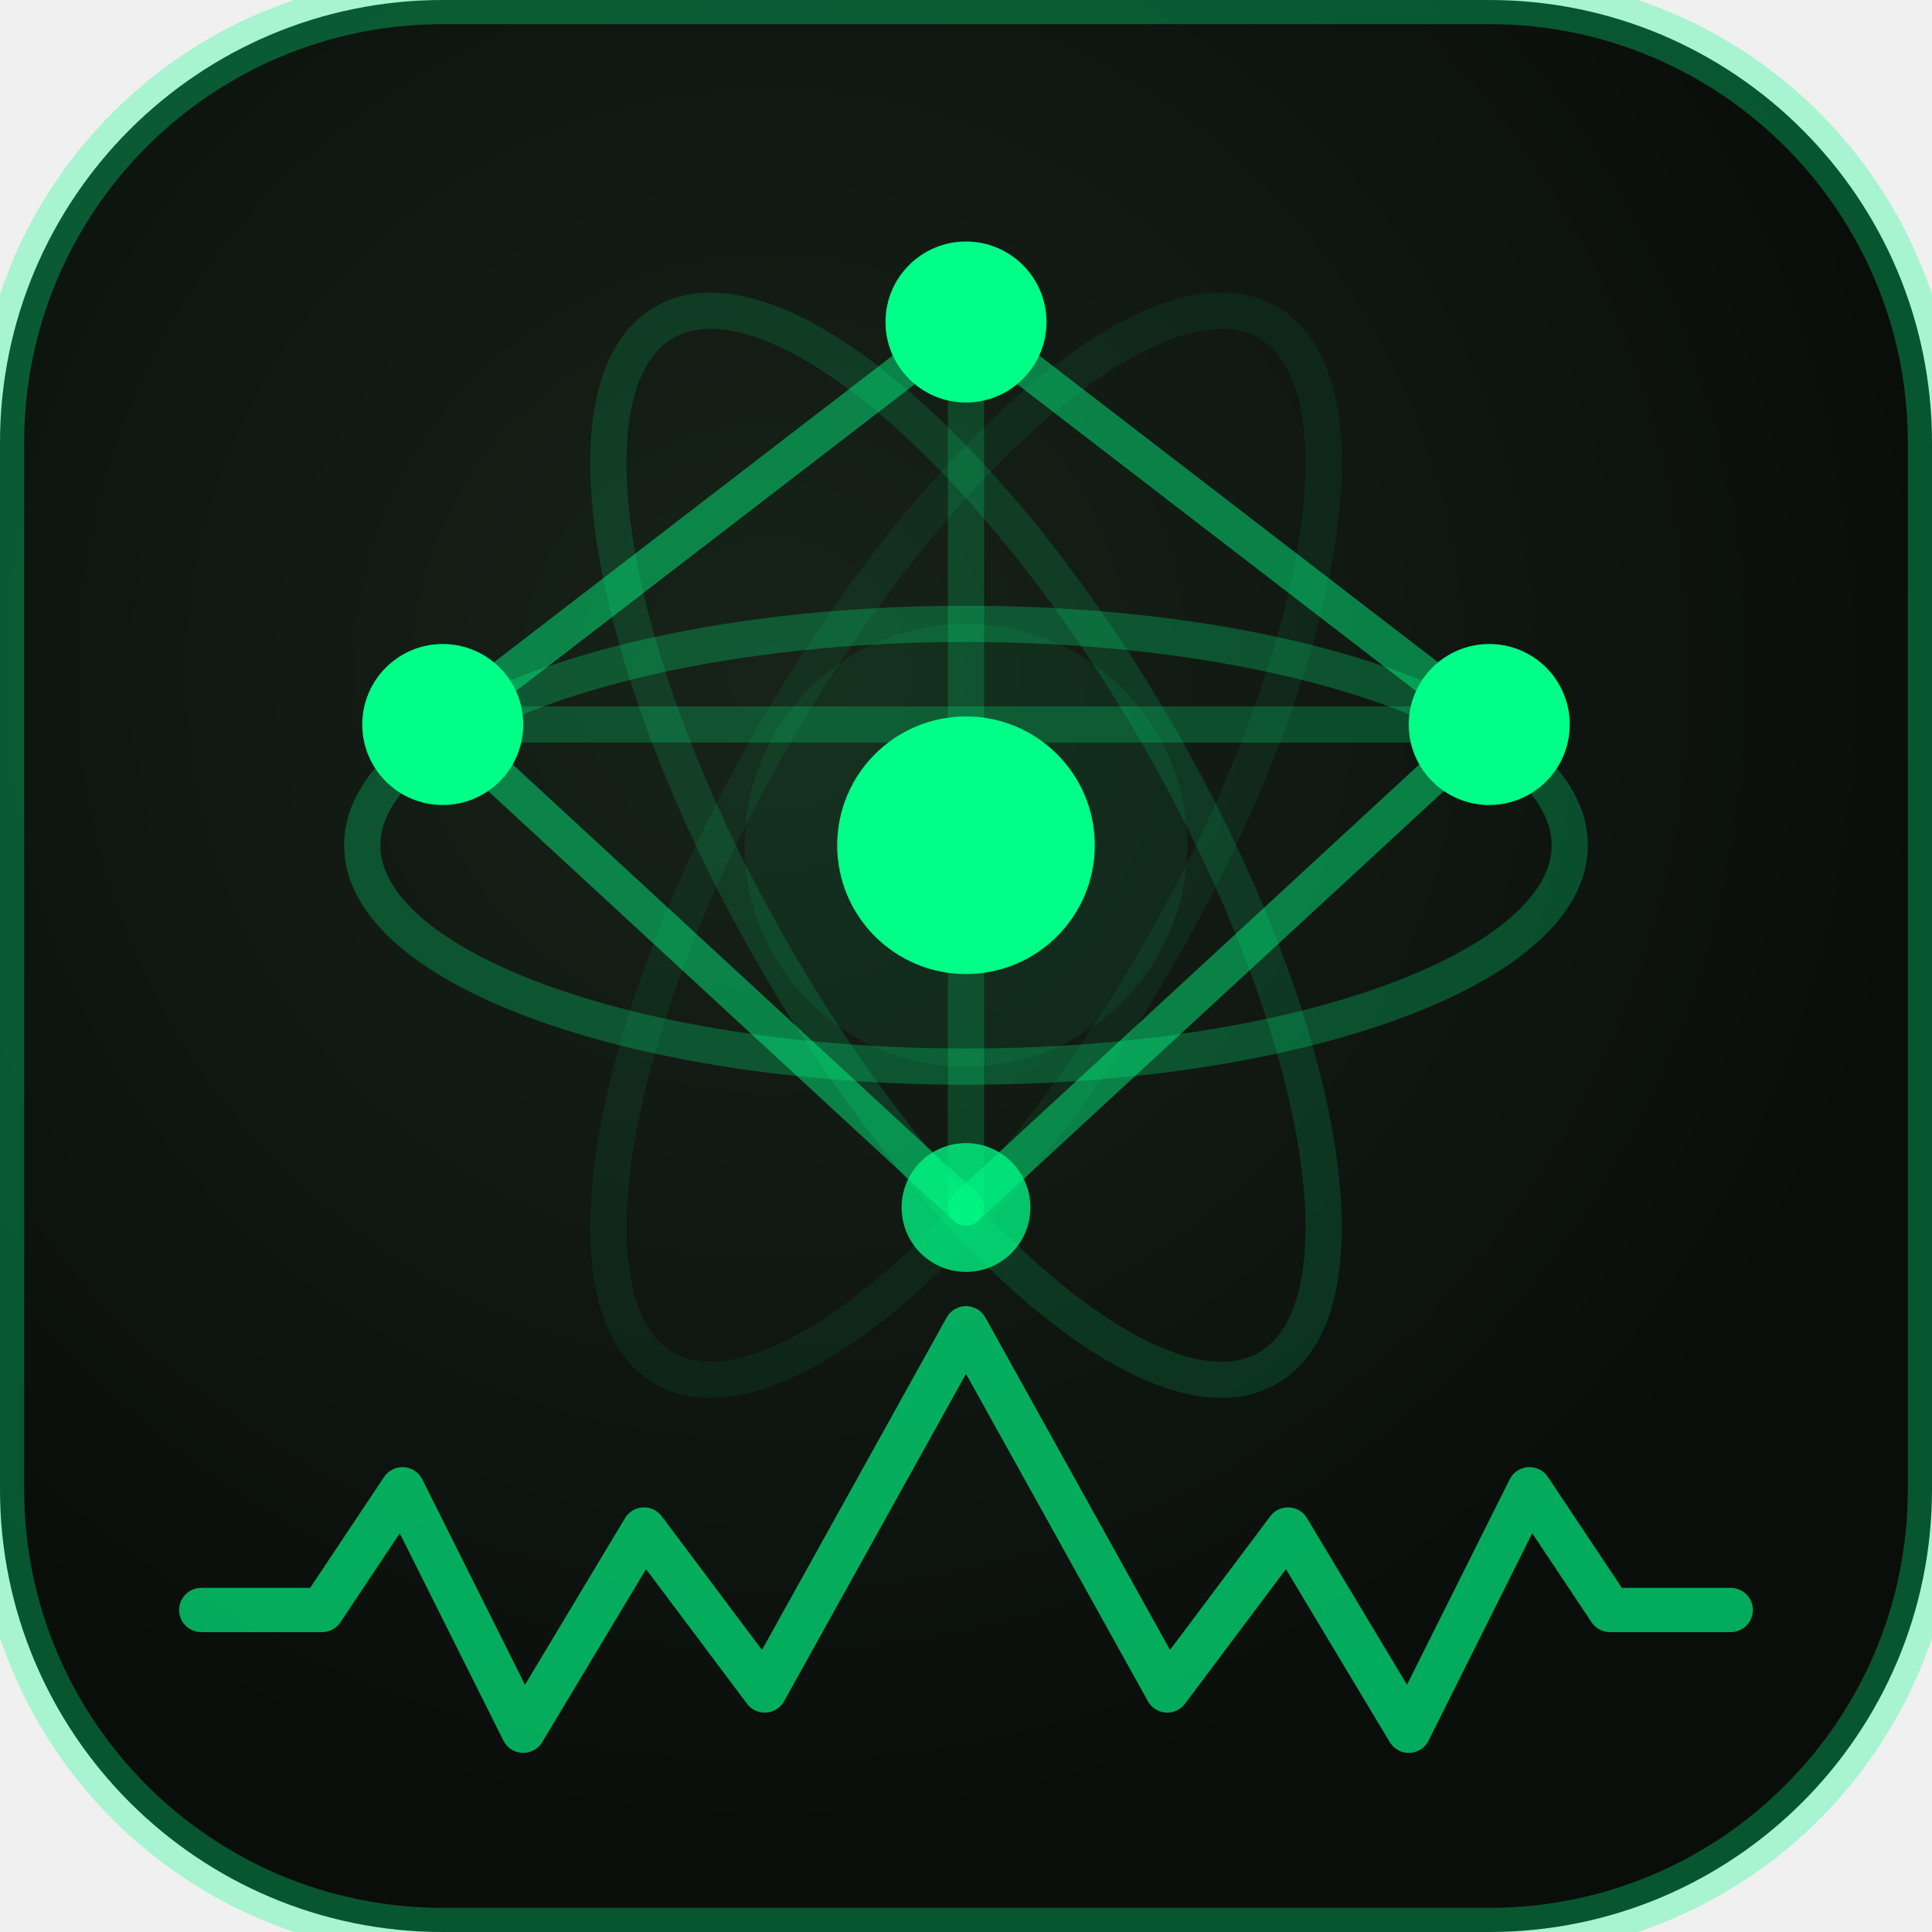
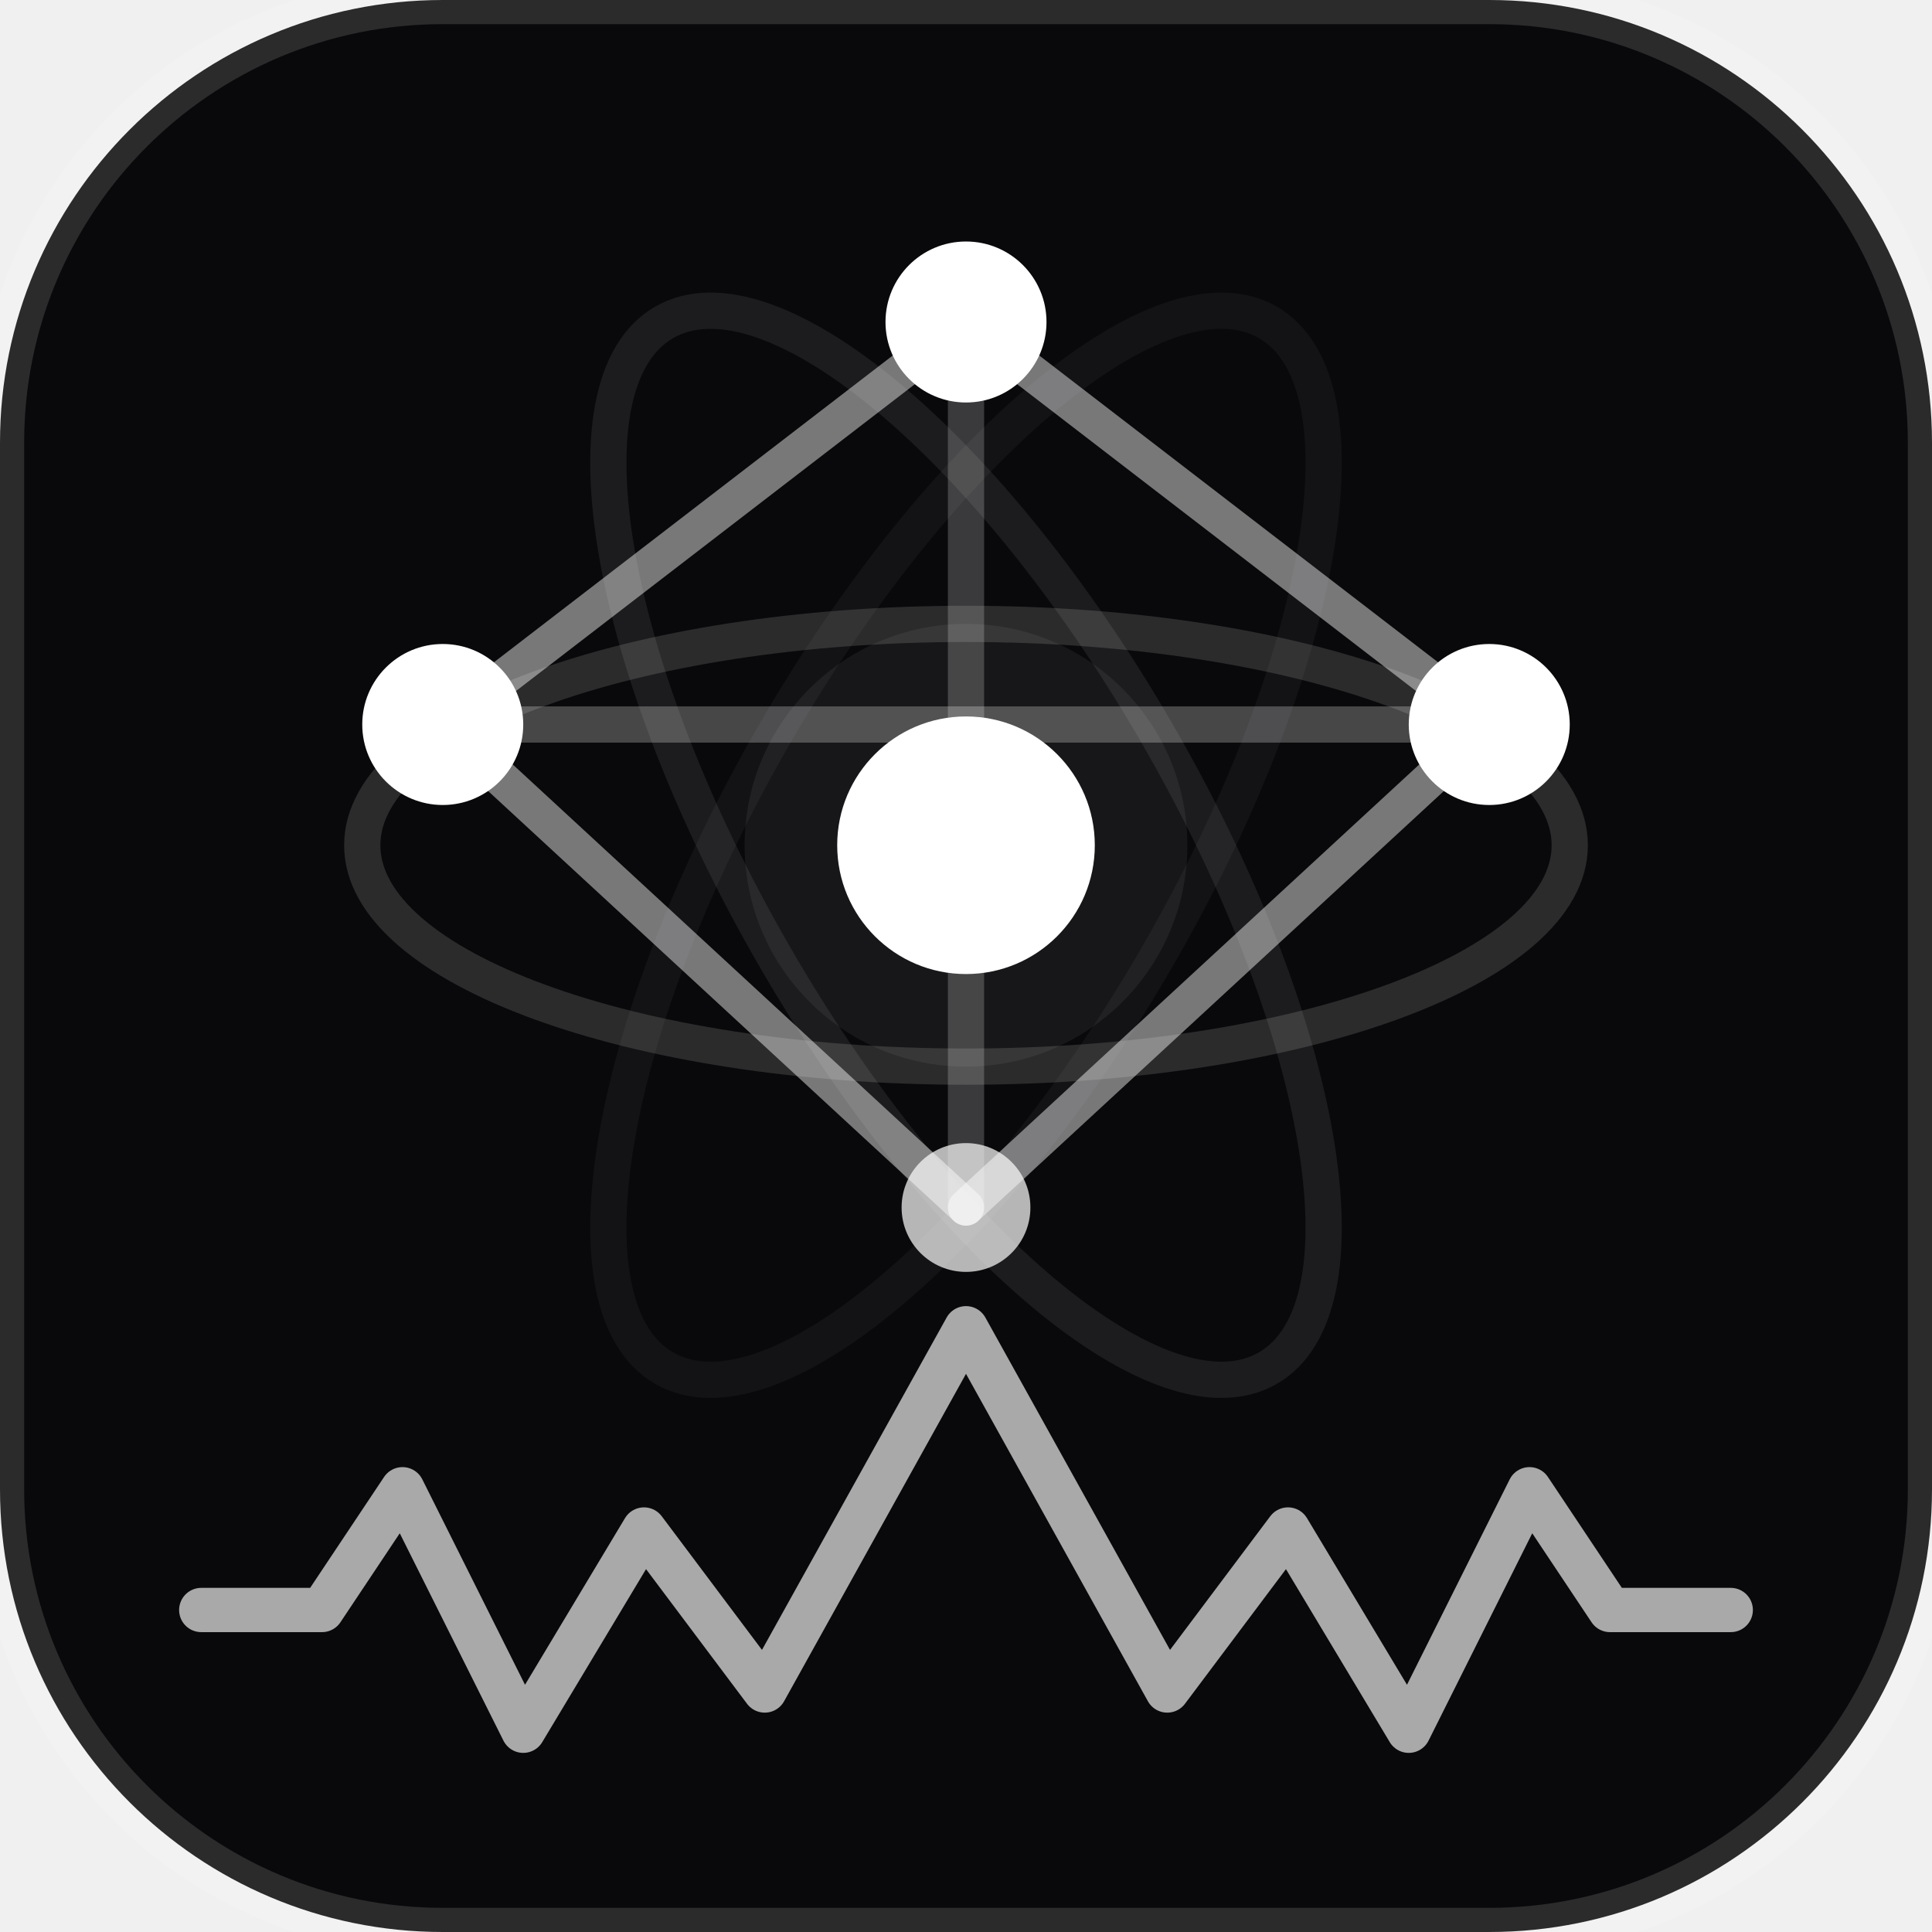
<svg xmlns="http://www.w3.org/2000/svg" viewBox="0 0 48 48" width="48" height="48">
  <defs>
    <style>
-       .f-orbit { fill:none; stroke:rgba(0,255,136,0.25); stroke-width:0.9; }
-       .f-edge  { stroke:rgba(0,255,136,0.45); stroke-width:0.9; stroke-linecap:round; fill:none; }
-       .f-wave  { fill:none; stroke:rgba(0,255,136,0.65); stroke-width:1.1; stroke-linecap:round; stroke-linejoin:round; }
-       .f-node  { fill:#00FF88; }
+       .f-orbit { fill:none; stroke:rgba(255,255,255,0.14); stroke-width:0.9; }
+       .f-edge  { stroke:rgba(255,255,255,0.45); stroke-width:0.9; stroke-linecap:round; fill:none; }
+       .f-wave  { fill:none; stroke:rgba(255,255,255,0.65); stroke-width:1.1; stroke-linecap:round; stroke-linejoin:round; }
+       .f-node  { fill:#ffffff; }
    </style>
-     <radialGradient id="bg-glow" cx="40%" cy="35%" r="60%">
-       <stop offset="0%" stop-color="#172318" />
-       <stop offset="100%" stop-color="#0a0e0b" />
-     </radialGradient>
  </defs>
-   <rect width="48" height="48" rx="11" fill="url(#bg-glow)" />
-   <rect width="48" height="48" rx="11" fill="none" stroke="rgba(0,255,136,0.30)" stroke-width="1.2" />
+   <rect width="48" height="48" rx="11" fill="#09090b" />
+   <rect width="48" height="48" rx="11" fill="none" stroke="rgba(255,255,255,0.14)" stroke-width="1.2" />
  <ellipse class="f-orbit" cx="24" cy="21" rx="15" ry="5.5" />
-   <ellipse class="f-orbit" cx="24" cy="21" rx="15" ry="5.5" transform="rotate(60 24 21)" style="stroke:rgba(0,255,136,0.14)" />
-   <ellipse class="f-orbit" cx="24" cy="21" rx="15" ry="5.5" transform="rotate(120 24 21)" style="stroke:rgba(0,255,136,0.07)" />
+   <ellipse class="f-orbit" cx="24" cy="21" rx="15" ry="5.5" transform="rotate(60 24 21)" style="stroke:rgba(255,255,255,0.08)" />
+   <ellipse class="f-orbit" cx="24" cy="21" rx="15" ry="5.5" transform="rotate(120 24 21)" style="stroke:rgba(255,255,255,0.04)" />
  <line class="f-edge" x1="24" y1="8" x2="11" y2="18" />
  <line class="f-edge" x1="24" y1="8" x2="37" y2="18" />
  <line class="f-edge" x1="11" y1="18" x2="24" y2="30" />
  <line class="f-edge" x1="37" y1="18" x2="24" y2="30" />
-   <line class="f-edge" x1="11" y1="18" x2="37" y2="18" style="stroke:rgba(0,255,136,0.22)" />
-   <line class="f-edge" x1="24" y1="8" x2="24" y2="30" style="stroke:rgba(0,255,136,0.18)" />
+   <line class="f-edge" x1="11" y1="18" x2="37" y2="18" style="stroke:rgba(255,255,255,0.25)" />
+   <line class="f-edge" x1="24" y1="8" x2="24" y2="30" style="stroke:rgba(255,255,255,0.20)" />
  <polyline class="f-wave" points="5,40 8,40 10,37 13,43 16,38 19,42 24,33 29,42 32,38 35,43 38,37 40,40 43,40" />
  <circle class="f-node" cx="24" cy="8" r="2.0" />
  <circle class="f-node" cx="11" cy="18" r="2.0" />
  <circle class="f-node" cx="37" cy="18" r="2.0" />
-   <circle class="f-node" cx="24" cy="30" r="1.6" style="opacity:.75" />
-   <circle cx="24" cy="21" r="5.5" fill="rgba(0,255,136,0.07)" />
-   <circle cx="24" cy="21" r="3.2" fill="#00FF88" />
+   <circle class="f-node" cx="24" cy="30" r="1.6" style="opacity:.7" />
+   <circle cx="24" cy="21" r="5.5" fill="rgba(255,255,255,0.06)" />
+   <circle cx="24" cy="21" r="3.2" fill="#ffffff" />
</svg>
